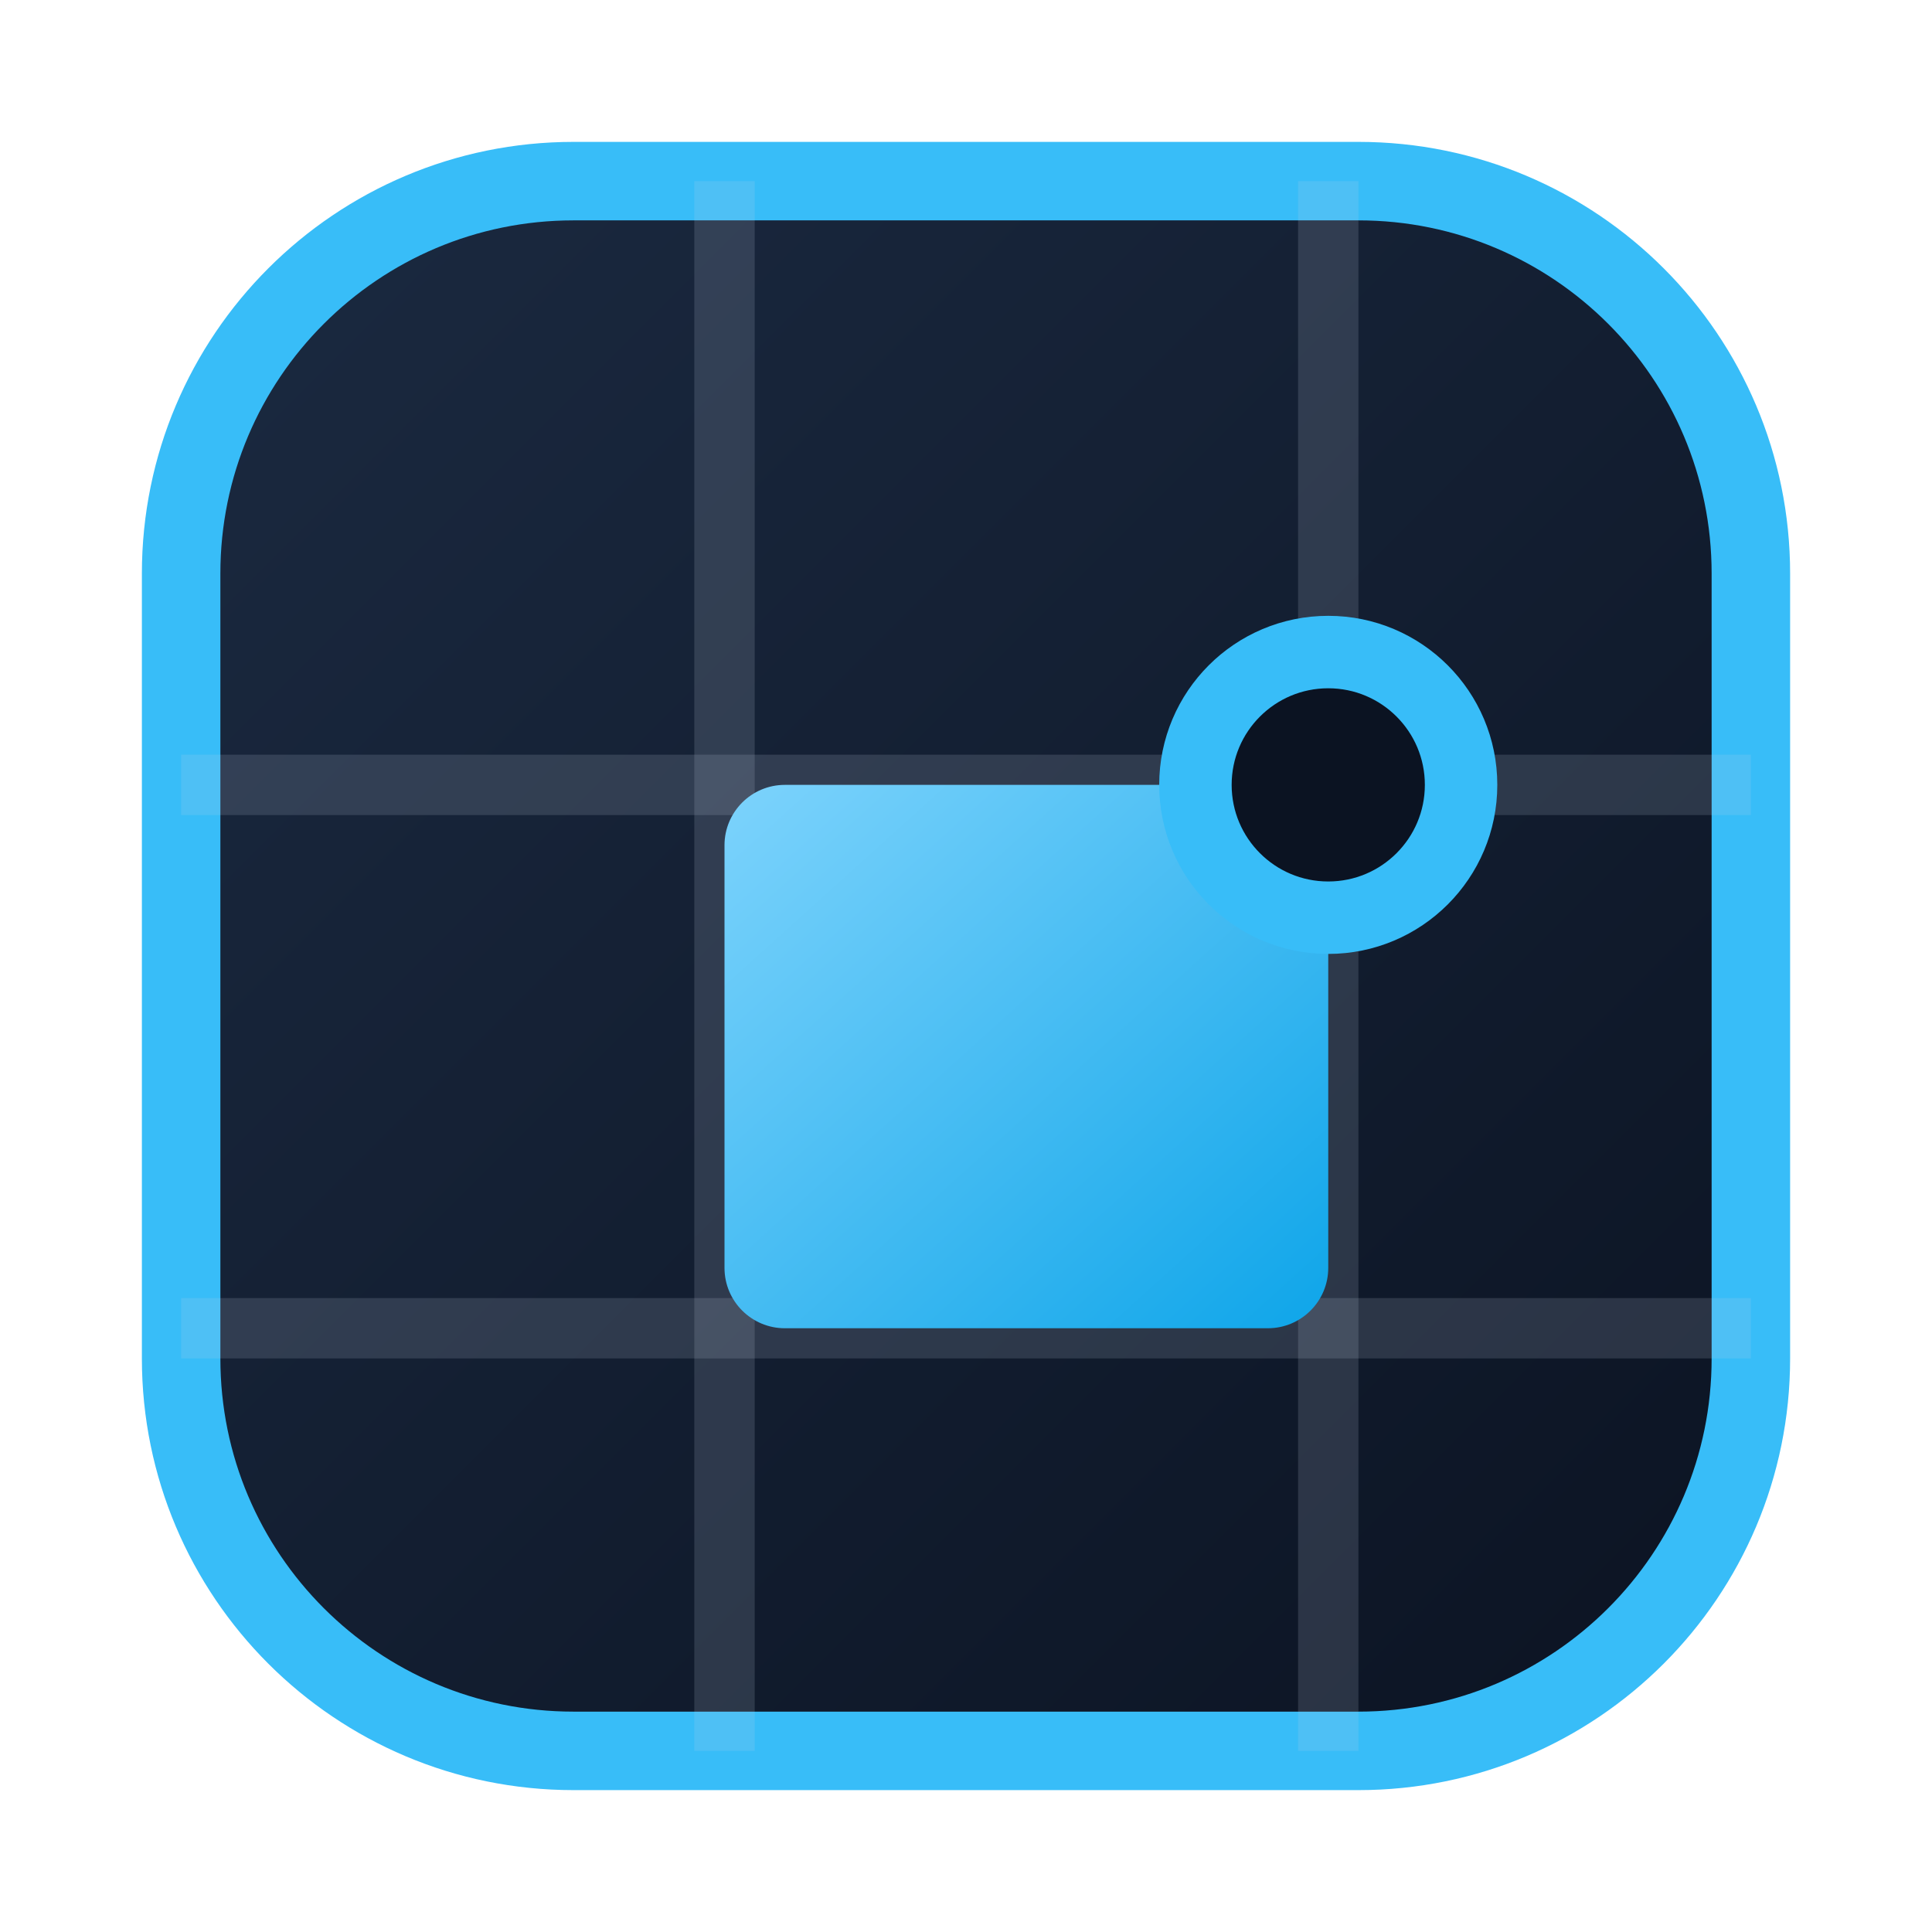
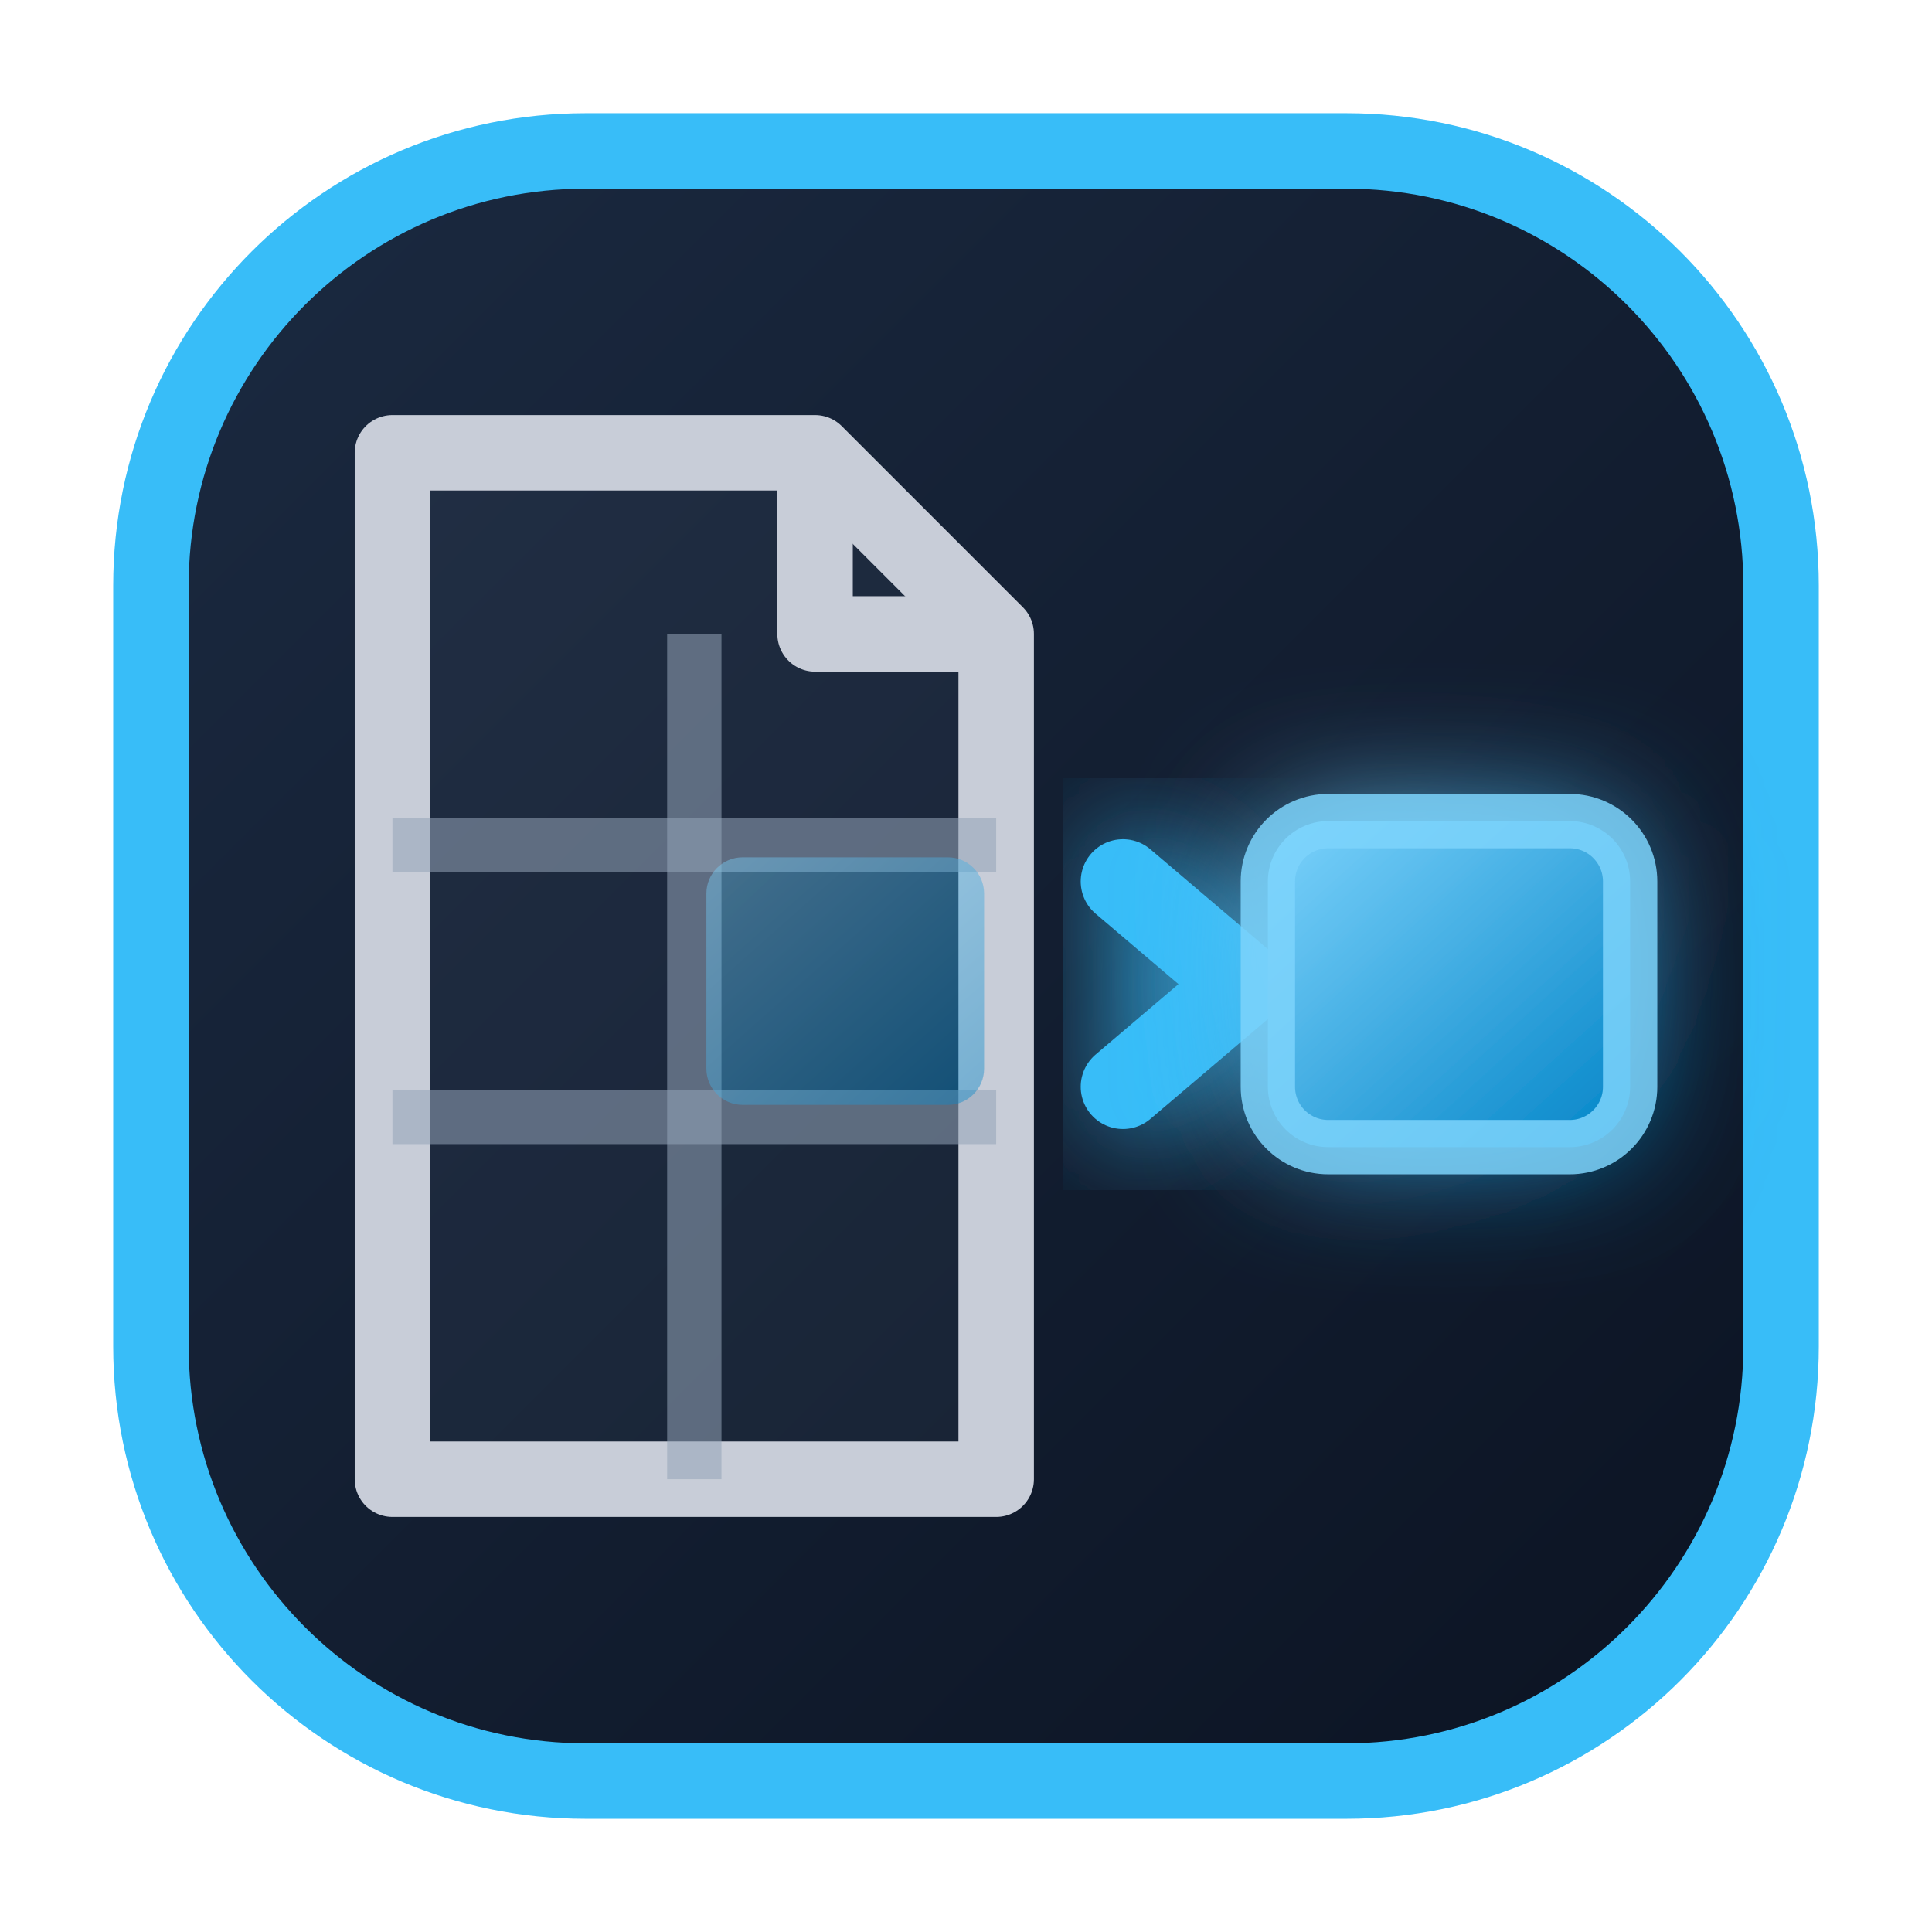
<svg xmlns="http://www.w3.org/2000/svg" viewBox="0 0 32 32" fill="none">
  <defs>
    <linearGradient id="markBg" x1="0" y1="0" x2="1" y2="1">
      <stop offset="0%" stop-color="#1B2A41" />
      <stop offset="100%" stop-color="#0B1322" />
    </linearGradient>
-     <linearGradient id="markCell" x1="0" y1="0" x2="1" y2="1">
+     <linearGradient id="swatchG" x1="0" y1="0" x2="1" y2="1">
      <stop offset="0%" stop-color="#7DD3FC" />
-       <stop offset="100%" stop-color="#0EA5E9" />
+       <stop offset="100%" stop-color="#0284C7" />
    </linearGradient>
+     <filter id="glow" x="-50%" y="-50%" width="200%" height="200%">
+       <feGaussianBlur stdDeviation="1.1" result="blur" />
+       <feMerge>
+         <feMergeNode in="blur" />
+         <feMergeNode in="SourceGraphic" />
+       </feMerge>
+     </filter>
  </defs>
-   <rect x="3" y="3" width="26" height="26" rx="6.5" fill="url(#markBg)" stroke="#38BDF8" stroke-width="1.3" />
-   <path d="M3 13 H29" stroke="rgba(199,210,228,0.16)" stroke-width="1" />
-   <path d="M3 22 H29" stroke="rgba(199,210,228,0.16)" stroke-width="1" />
-   <path d="M12 3 V29" stroke="rgba(199,210,228,0.16)" stroke-width="1" />
-   <path d="M22 3 V29" stroke="rgba(199,210,228,0.16)" stroke-width="1" />
-   <rect x="12" y="13" width="10" height="9" rx="1" fill="url(#markCell)" />
-   <circle cx="22" cy="13" r="2.2" fill="#0B1322" stroke="#38BDF8" stroke-width="1.2" />
+   <rect x="2.5" y="2.5" width="27" height="27" rx="7.2" fill="url(#markBg)" stroke="#38BDF8" stroke-width="1.25" />
+   <path d="M6.5 7.5 H13.5 L16.5 10.5 V24.5 H6.5 Z" fill="rgba(199,210,228,0.05)" stroke="#c8cdd8" stroke-width="1.25" stroke-linejoin="round" />
+   <path d="M13.5 7.5 V10.5 H16.5" stroke="#c8cdd8" stroke-width="1.25" stroke-linejoin="round" />
+   <path d="M6.5 14 H16.5" stroke="rgba(148,163,184,0.55)" stroke-width="0.9" />
+   <path d="M6.5 18.5 H16.5" stroke="rgba(148,163,184,0.55)" stroke-width="0.9" />
+   <path d="M11.5 10.5 V24.5" stroke="rgba(148,163,184,0.55)" stroke-width="0.9" />
+   <rect x="11.7" y="14.2" width="4.6" height="4.1" rx="0.6" fill="url(#swatchG)" opacity="0.42" />
+   <path d="M16.7 16.3 L20.5 16.3" stroke="#38BDF8" stroke-width="1.4" stroke-linecap="round" filter="url(#glow)" />
+   <path d="M18.6 14.6 L20.6 16.3 L18.6 18" stroke="#38BDF8" stroke-width="1.4" stroke-linecap="round" stroke-linejoin="round" filter="url(#glow)" />
+   <rect x="21" y="13.6" width="6" height="5.4" rx="1" fill="url(#swatchG)" filter="url(#glow)" />
+   <rect x="21" y="13.6" width="6" height="5.4" rx="1" fill="none" stroke="#7DD3FC" stroke-width="0.9" opacity="0.85" />
</svg>
